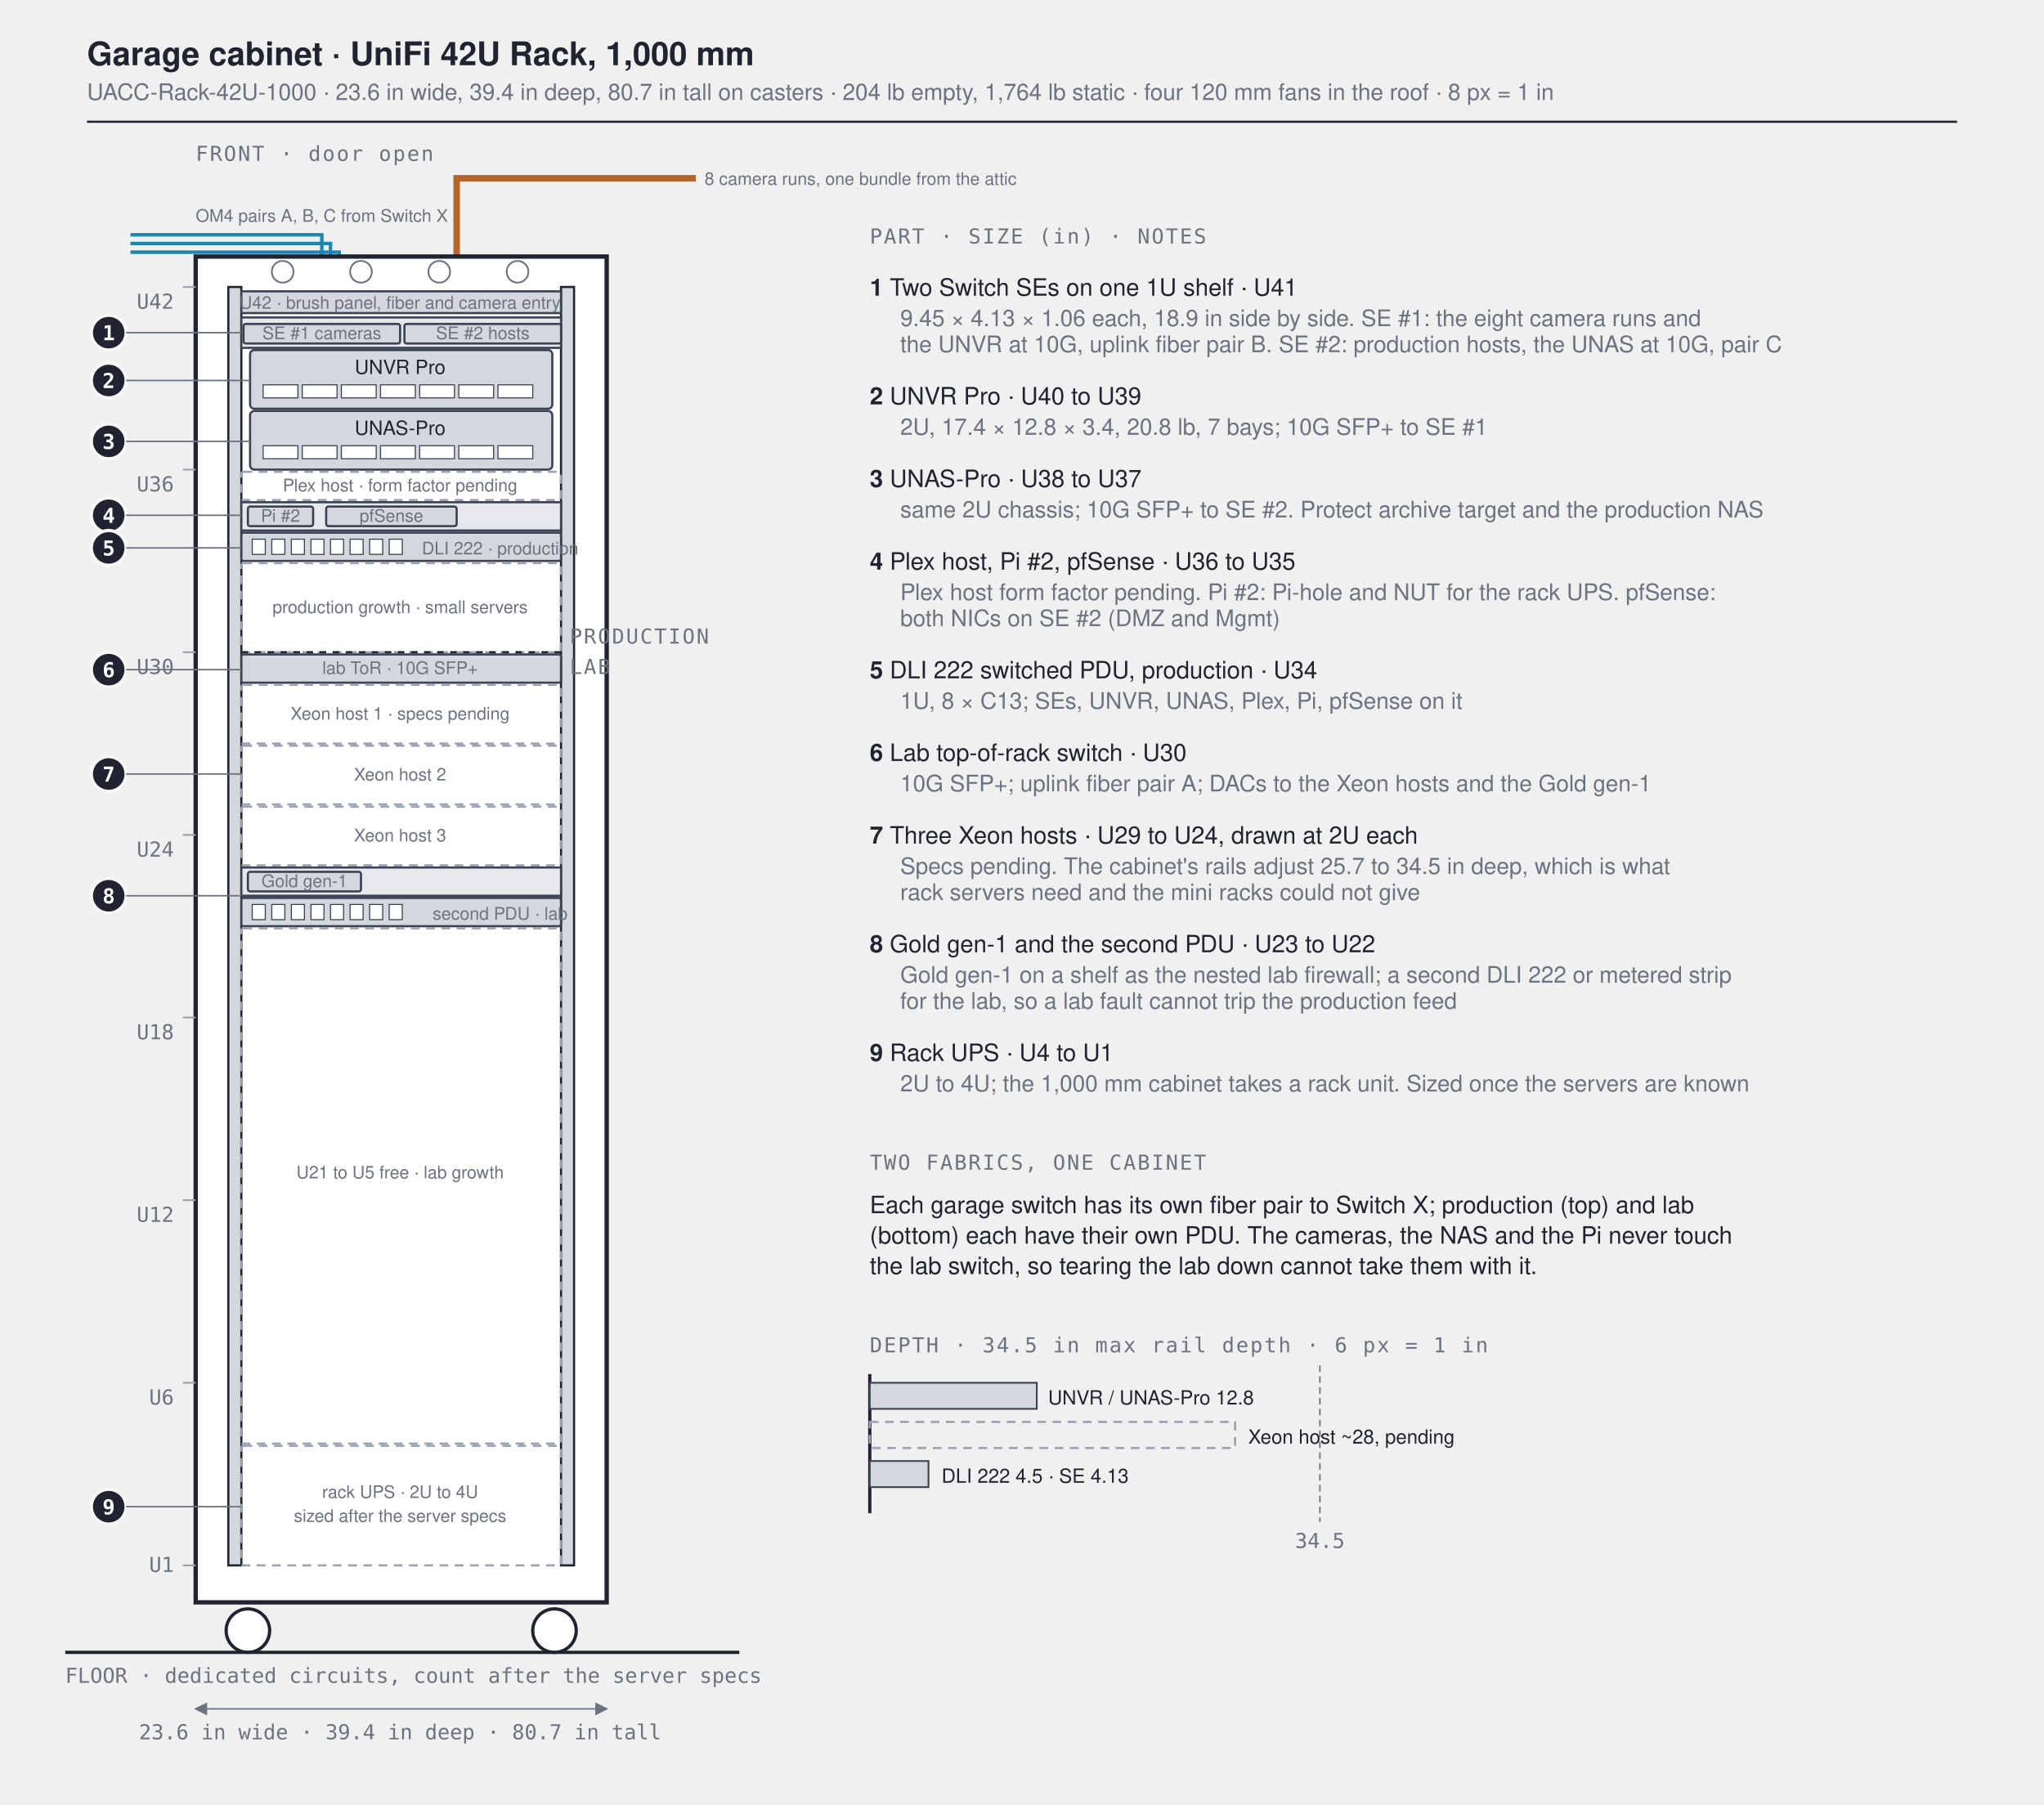
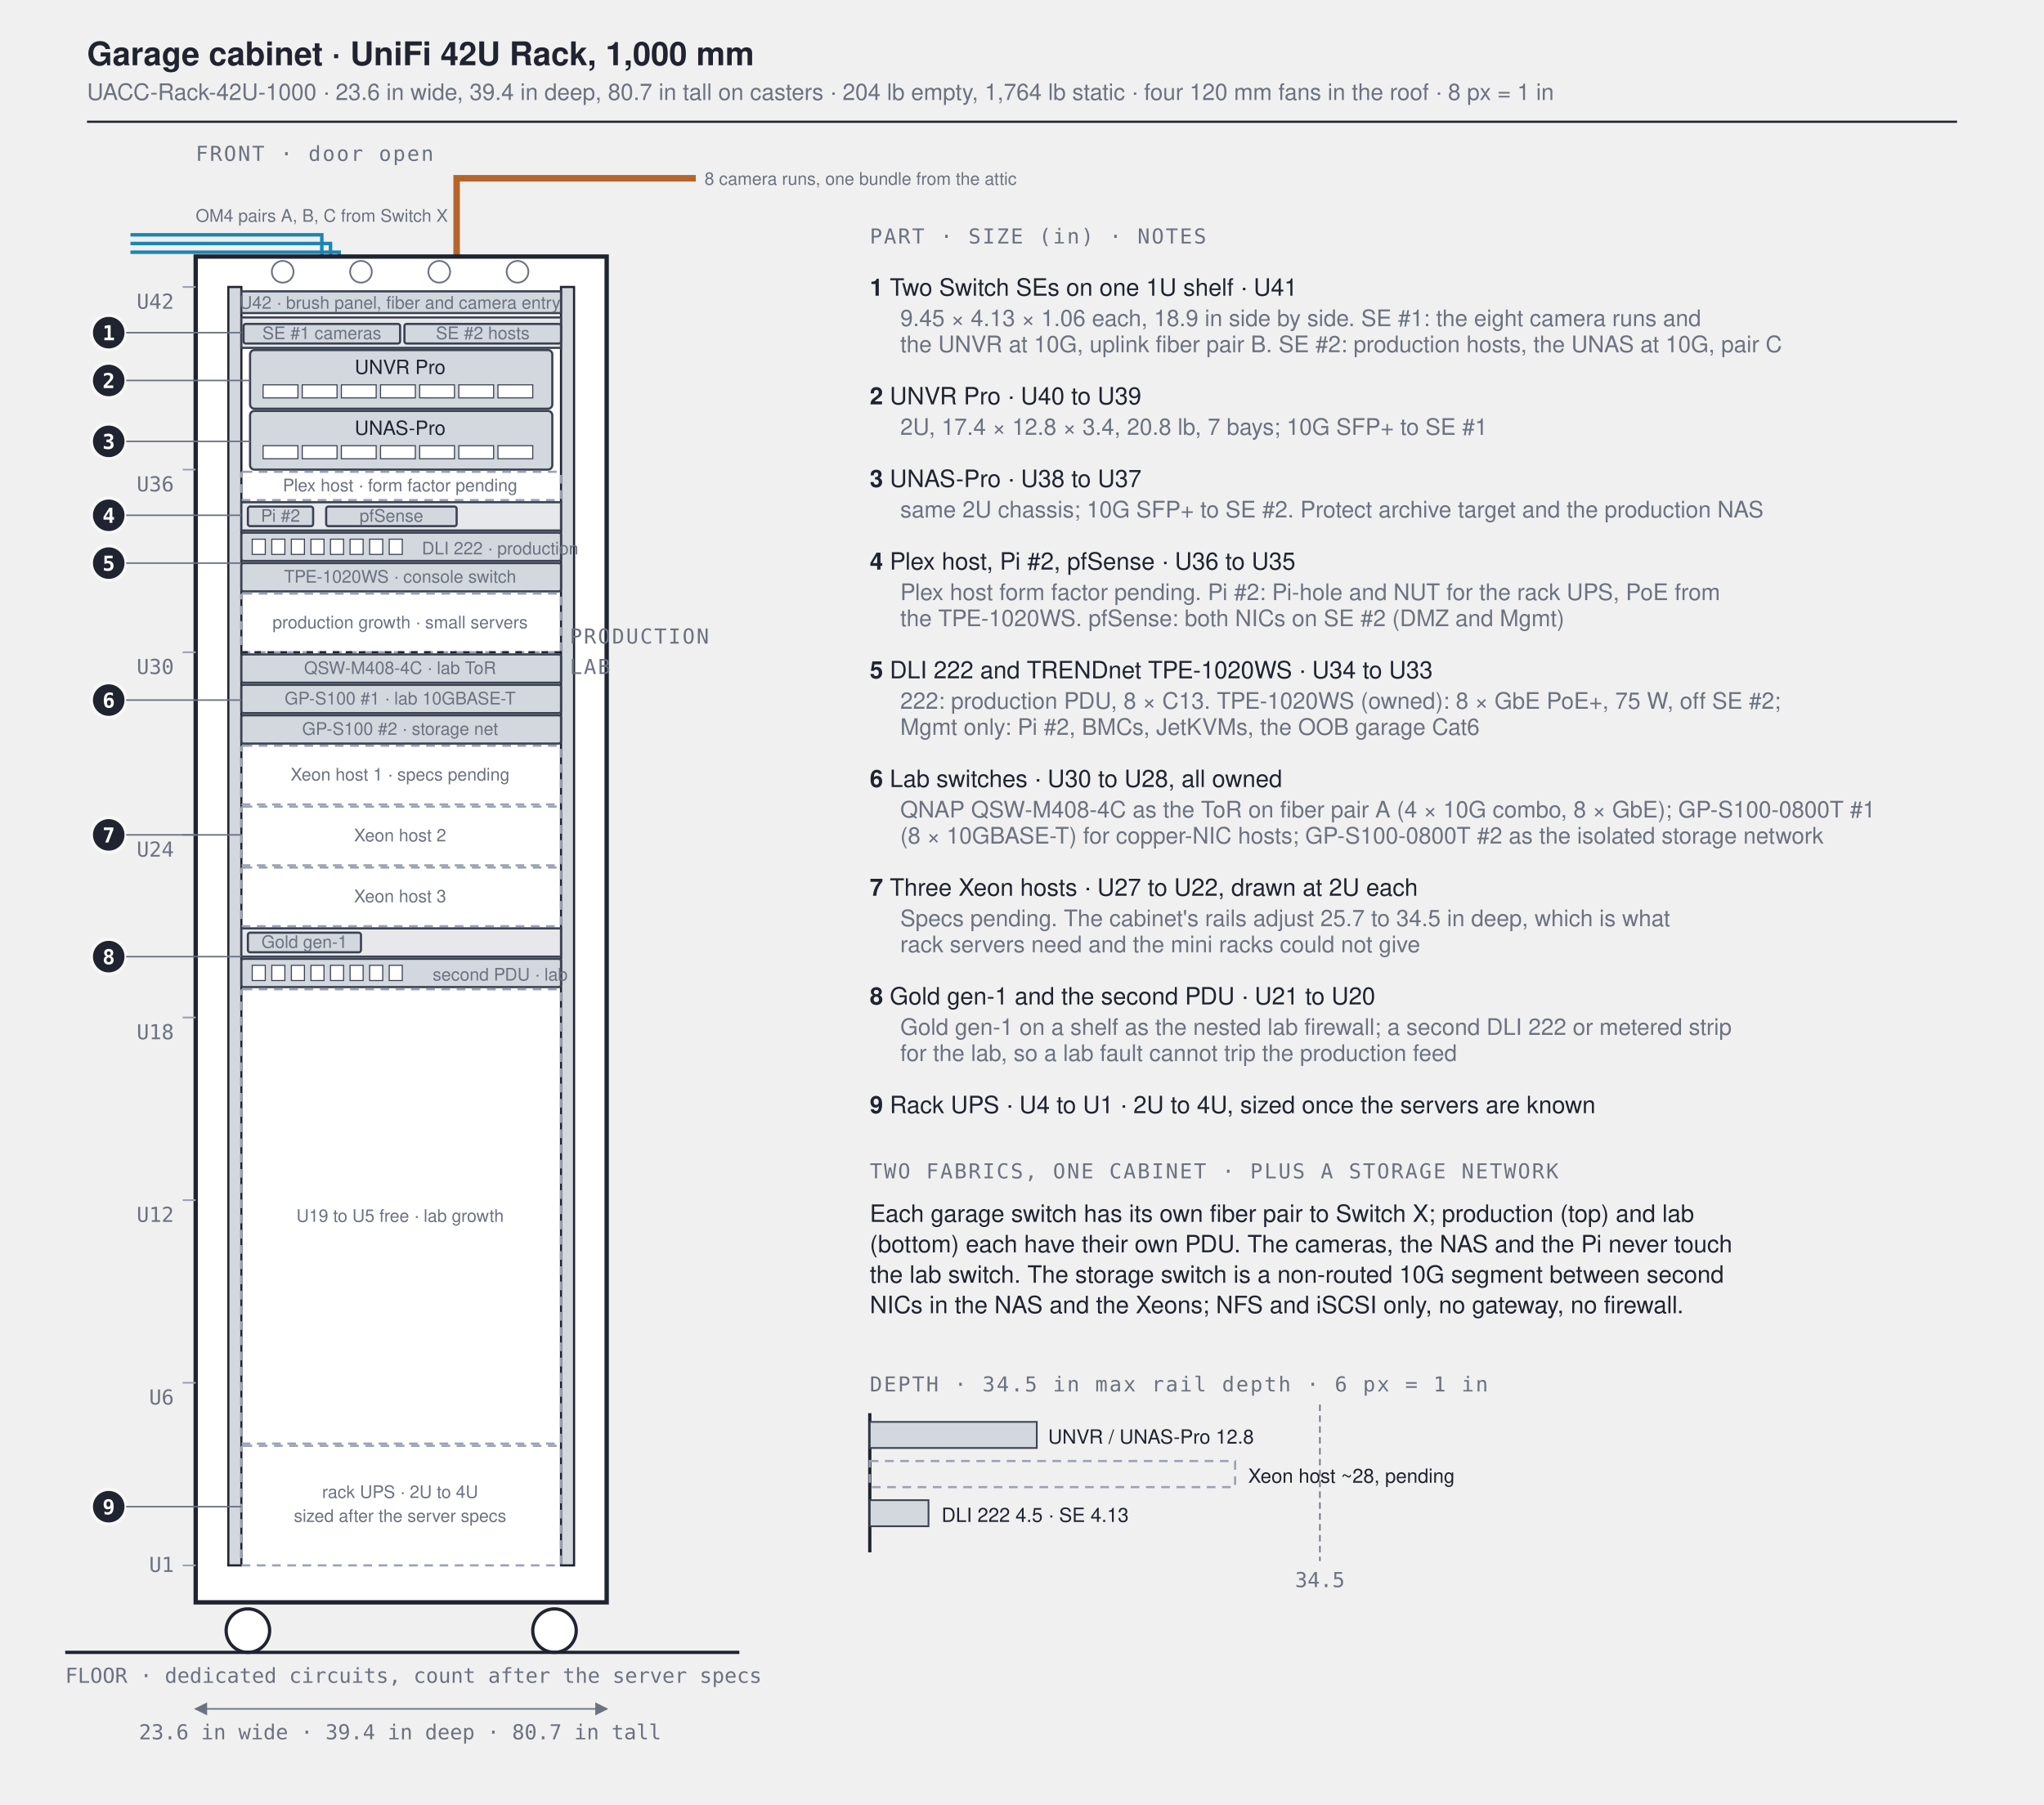
- <svg xmlns="http://www.w3.org/2000/svg" viewBox="0 0 940 830" style="background:#f7f7f5" role="img" aria-label="Shop drawing of the garage cabinet: a UniFi 42U 1,000 mm rack holding two fabrics. Production at the top: both Switch SEs on one shelf, the UNVR Pro, the UNAS-Pro, the Plex host, a Raspberry Pi and the pfSense box, and a DLI 222 PDU. Lab below: the 10G top-of-rack switch, three Xeon servers, the Gold gen-1 and a second PDU. A rack UPS at the base. Three fiber pairs from the closet and the eight camera runs from the attic enter at the top.">
+ <svg xmlns="http://www.w3.org/2000/svg" viewBox="0 0 940 830" style="background:#f7f7f5" role="img" aria-label="Shop drawing of the garage cabinet: a UniFi 42U 1,000 mm rack holding two fabrics. Production at the top: both Switch SEs on one shelf, the UNVR Pro, the UNAS-Pro, the Plex host, a Raspberry Pi and the pfSense box, and a DLI 222 PDU. Lab below: the owned QNAP and GiGaPlus lab switches, a storage switch, three Xeon servers, the Gold gen-1 and a second PDU. A rack UPS at the base. Three fiber pairs from the closet and the eight camera runs from the attic enter at the top.">
  <style>
  svg { font-family: -apple-system, "Segoe UI", Helvetica, Arial, sans-serif; }
  .t-title { font-size: 15px; font-weight: 600; fill: #1f2430; }
  .t-sub { font-size: 10.5px; fill: #6b7280; }
  .t-key { font-size: 11px; fill: #1f2430; }
  .t-dim { font-family: ui-monospace, SFMono-Regular, Menlo, Consolas, monospace; font-size: 9.5px; fill: #6b7280; }
  .t-h { font-family: ui-monospace, SFMono-Regular, Menlo, Consolas, monospace; font-size: 9.5px; fill: #6b7280; letter-spacing: 0.08em; }
  .t-in { font-size: 9px; fill: #1f2430; }
  .t-in2 { font-size: 8px; fill: #6b7280; }
  .frame { fill: #ffffff; stroke: #1f2430; stroke-width: 2; }
  .post { fill: #d3d7de; stroke: #1f2430; stroke-width: 1; }
  .part { fill: #e6e8ec; stroke: #3b4252; stroke-width: 1; }
  .part-d { fill: #d3d7de; stroke: #3b4252; stroke-width: 1; }
  .ghost { fill: none; stroke: #9aa2b3; stroke-width: 1; stroke-dasharray: 4 3; }
  .tick { stroke: #9aa2b3; stroke-width: 0.8; }
  .cu { stroke: #b5652b; fill: none; }
  .fb { stroke: #1c86b0; fill: none; }
  .callout circle { fill: #1f2430; stroke: #f7f7f5; stroke-width: 1.5; }
  .callout text { fill: #ffffff; font-family: ui-monospace, Menlo, monospace; font-size: 9.5px; font-weight: 600; text-anchor: middle; }
  .lead { stroke: #6b7280; stroke-width: 0.7; }
  .dl { stroke: #6b7280; stroke-width: 0.7; }
  .depth-bar { fill: #d3d7de; stroke: #3b4252; stroke-width: 0.8; }
  .fan { fill: none; stroke: #6b7280; stroke-width: 0.8; }
</style>
  <defs>
    <marker id="ar" viewBox="0 0 8 8" refX="7" refY="4" markerWidth="6" markerHeight="6" markerUnits="userSpaceOnUse" orient="auto-start-reverse">
      <path d="M0,0 L8,4 L0,8 z" fill="#6b7280" />
    </marker>
  </defs>
  <text x="40" y="30" class="t-title">Garage cabinet · UniFi 42U Rack, 1,000 mm</text>
  <text x="40" y="46" class="t-sub">UACC-Rack-42U-1000 · 23.6 in wide, 39.4 in deep, 80.7 in tall on casters · 204 lb empty, 1,764 lb static · four 120 mm fans in the roof · 8 px = 1 in</text>
  <line x1="40" y1="56" x2="900" y2="56" stroke="#1f2430" stroke-width="1" />
  <g transform="translate(90 118)">
    <text x="0" y="-44" class="t-h">FRONT · door open</text>
    <path d="M-30,-10 L58,-10 L58,10" class="fb" stroke-width="1.6" />
    <path d="M-30,-6 L62,-6 L62,10" class="fb" stroke-width="1.6" />
    <path d="M-30,-2 L66,-2 L66,10" class="fb" stroke-width="1.6" />
    <text x="0" y="-16" class="t-in2">OM4 pairs A, B, C from Switch X</text>
    <path d="M230,-36 L120,-36 L120,10" class="cu" stroke-width="3" />
    <text x="234" y="-33" class="t-in2">8 camera runs, one bundle from the attic</text>
    <rect x="0" y="0" width="189" height="619" class="frame" />
    <g class="fan">
      <circle cx="40" cy="7" r="5" />
      <circle cx="76" cy="7" r="5" />
      <circle cx="112" cy="7" r="5" />
      <circle cx="148" cy="7" r="5" />
    </g>
    <circle cx="24" cy="632" r="10" fill="#ffffff" stroke="#1f2430" stroke-width="1.5" />
    <circle cx="165" cy="632" r="10" fill="#ffffff" stroke="#1f2430" stroke-width="1.5" />
    <rect x="15" y="14" width="6" height="588" class="post" />
    <rect x="168" y="14" width="6" height="588" class="post" />
    <g class="tick">
      <line x1="-6" y1="14" x2="0" y2="14" />
      <line x1="-6" y1="98" x2="0" y2="98" />
      <line x1="-6" y1="182" x2="0" y2="182" />
      <line x1="-6" y1="266" x2="0" y2="266" />
      <line x1="-6" y1="350" x2="0" y2="350" />
      <line x1="-6" y1="434" x2="0" y2="434" />
      <line x1="-6" y1="518" x2="0" y2="518" />
      <line x1="-6" y1="602" x2="0" y2="602" />
    </g>
    <g class="t-dim" text-anchor="end">
      <text x="-10" y="24">U42</text>
      <text x="-10" y="108">U36</text>
      <text x="-10" y="192">U30</text>
      <text x="-10" y="276">U24</text>
      <text x="-10" y="360">U18</text>
      <text x="-10" y="444">U12</text>
      <text x="-10" y="528">U6</text>
      <text x="-10" y="605">U1</text>
    </g>
    <rect x="21" y="16" width="147" height="10" class="part-d" />
    <text x="94" y="24" class="t-in2" text-anchor="middle">U42 · brush panel, fiber and camera entry</text>
    <rect x="21" y="28" width="147" height="14" class="part" />
    <rect x="22" y="31" width="72" height="9" class="part-d" rx="1" />
    <text x="58" y="38" class="t-in2" text-anchor="middle">SE #1 cameras</text>
    <rect x="96" y="31" width="72" height="9" class="part-d" rx="1" />
    <text x="132" y="38" class="t-in2" text-anchor="middle">SE #2 hosts</text>
    <rect x="25" y="43" width="139" height="27" class="part-d" rx="2" />
    <text x="94" y="54" class="t-in" text-anchor="middle">UNVR Pro</text>
    <g fill="#ffffff" stroke="#3b4252" stroke-width="0.5">
      <rect x="31" y="59" width="16" height="6" />
      <rect x="49" y="59" width="16" height="6" />
      <rect x="67" y="59" width="16" height="6" />
      <rect x="85" y="59" width="16" height="6" />
      <rect x="103" y="59" width="16" height="6" />
      <rect x="121" y="59" width="16" height="6" />
      <rect x="139" y="59" width="16" height="6" />
    </g>
    <rect x="25" y="71" width="139" height="27" class="part-d" rx="2" />
    <text x="94" y="82" class="t-in" text-anchor="middle">UNAS-Pro</text>
    <g fill="#ffffff" stroke="#3b4252" stroke-width="0.5">
      <rect x="31" y="87" width="16" height="6" />
      <rect x="49" y="87" width="16" height="6" />
      <rect x="67" y="87" width="16" height="6" />
      <rect x="85" y="87" width="16" height="6" />
      <rect x="103" y="87" width="16" height="6" />
      <rect x="121" y="87" width="16" height="6" />
      <rect x="139" y="87" width="16" height="6" />
    </g>
    <rect x="21" y="99" width="147" height="13" class="ghost" rx="1" />
    <text x="94" y="108" class="t-in2" text-anchor="middle">Plex host · form factor pending</text>
    <rect x="21" y="113" width="147" height="13" class="part" />
    <rect x="24" y="115" width="30" height="9" class="part-d" rx="1" />
    <text x="39" y="122" class="t-in2" text-anchor="middle">Pi #2</text>
    <rect x="60" y="115" width="60" height="9" class="part-d" rx="1" />
    <text x="90" y="122" class="t-in2" text-anchor="middle">pfSense</text>
    <rect x="21" y="127" width="147" height="13" class="part-d" rx="1" />
    <g fill="#ffffff" stroke="#3b4252" stroke-width="0.5">
      <rect x="26" y="130" width="6" height="7" />
      <rect x="35" y="130" width="6" height="7" />
      <rect x="44" y="130" width="6" height="7" />
      <rect x="53" y="130" width="6" height="7" />
      <rect x="62" y="130" width="6" height="7" />
      <rect x="71" y="130" width="6" height="7" />
      <rect x="80" y="130" width="6" height="7" />
      <rect x="89" y="130" width="6" height="7" />
    </g>
    <text x="140" y="137" class="t-in2" text-anchor="middle">DLI 222 · production</text>
-     <rect x="21" y="141" width="147" height="41" class="ghost" rx="1" />
-     <text x="94" y="164" class="t-in2" text-anchor="middle">production growth · small servers</text>
+     <rect x="21" y="141" width="147" height="13" class="part-d" rx="1" />
+     <text x="94" y="150" class="t-in2" text-anchor="middle">TPE-1020WS · console switch</text>
+     <rect x="21" y="155" width="147" height="27" class="ghost" rx="1" />
+     <text x="94" y="171" class="t-in2" text-anchor="middle">production growth · small servers</text>
    <line x1="21" y1="182" x2="168" y2="182" stroke="#1f2430" stroke-width="1" stroke-dasharray="3 3" />
    <text x="172" y="178" class="t-h" font-size="8">PRODUCTION</text>
    <text x="172" y="192" class="t-h" font-size="8">LAB</text>
    <rect x="21" y="183" width="147" height="13" class="part-d" rx="1" />
-     <text x="94" y="192" class="t-in2" text-anchor="middle">lab ToR · 10G SFP+</text>
-     <rect x="21" y="197" width="147" height="27" class="ghost" rx="1" />
-     <text x="94" y="213" class="t-in2" text-anchor="middle">Xeon host 1 · specs pending</text>
+     <text x="94" y="192" class="t-in2" text-anchor="middle">QSW-M408-4C · lab ToR</text>
+     <rect x="21" y="197" width="147" height="13" class="part-d" rx="1" />
+     <text x="94" y="206" class="t-in2" text-anchor="middle">GP-S100 #1 · lab 10GBASE-T</text>
+     <rect x="21" y="211" width="147" height="13" class="part-d" rx="1" />
+     <text x="94" y="220" class="t-in2" text-anchor="middle">GP-S100 #2 · storage net</text>
    <rect x="21" y="225" width="147" height="27" class="ghost" rx="1" />
-     <text x="94" y="241" class="t-in2" text-anchor="middle">Xeon host 2</text>
+     <text x="94" y="241" class="t-in2" text-anchor="middle">Xeon host 1 · specs pending</text>
    <rect x="21" y="253" width="147" height="27" class="ghost" rx="1" />
-     <text x="94" y="269" class="t-in2" text-anchor="middle">Xeon host 3</text>
-     <rect x="21" y="281" width="147" height="13" class="part" />
-     <rect x="24" y="283" width="52" height="9" class="part-d" rx="1" />
-     <text x="50" y="290" class="t-in2" text-anchor="middle">Gold gen-1</text>
-     <rect x="21" y="295" width="147" height="13" class="part-d" rx="1" />
-     <g fill="#ffffff" stroke="#3b4252" stroke-width="0.5">
-       <rect x="26" y="298" width="6" height="7" />
-       <rect x="35" y="298" width="6" height="7" />
-       <rect x="44" y="298" width="6" height="7" />
-       <rect x="53" y="298" width="6" height="7" />
-       <rect x="62" y="298" width="6" height="7" />
-       <rect x="71" y="298" width="6" height="7" />
-       <rect x="80" y="298" width="6" height="7" />
-       <rect x="89" y="298" width="6" height="7" />
-     </g>
-     <text x="140" y="305" class="t-in2" text-anchor="middle">second PDU · lab</text>
-     <rect x="21" y="309" width="147" height="237" class="ghost" rx="1" />
-     <text x="94" y="424" class="t-in2" text-anchor="middle">U21 to U5 free · lab growth</text>
+     <text x="94" y="269" class="t-in2" text-anchor="middle">Xeon host 2</text>
+     <rect x="21" y="281" width="147" height="27" class="ghost" rx="1" />
+     <text x="94" y="297" class="t-in2" text-anchor="middle">Xeon host 3</text>
+     <rect x="21" y="309" width="147" height="13" class="part" />
+     <rect x="24" y="311" width="52" height="9" class="part-d" rx="1" />
+     <text x="50" y="318" class="t-in2" text-anchor="middle">Gold gen-1</text>
+     <rect x="21" y="323" width="147" height="13" class="part-d" rx="1" />
+     <g fill="#ffffff" stroke="#3b4252" stroke-width="0.5">
+       <rect x="26" y="326" width="6" height="7" />
+       <rect x="35" y="326" width="6" height="7" />
+       <rect x="44" y="326" width="6" height="7" />
+       <rect x="53" y="326" width="6" height="7" />
+       <rect x="62" y="326" width="6" height="7" />
+       <rect x="71" y="326" width="6" height="7" />
+       <rect x="80" y="326" width="6" height="7" />
+       <rect x="89" y="326" width="6" height="7" />
+     </g>
+     <text x="140" y="333" class="t-in2" text-anchor="middle">second PDU · lab</text>
+     <rect x="21" y="337" width="147" height="209" class="ghost" rx="1" />
+     <text x="94" y="444" class="t-in2" text-anchor="middle">U19 to U5 free · lab growth</text>
    <rect x="21" y="547" width="147" height="55" class="ghost" rx="1" />
    <text x="94" y="571" class="t-in2" text-anchor="middle">rack UPS · 2U to 4U</text>
    <text x="94" y="582" class="t-in2" text-anchor="middle">sized after the server specs</text>
    <g class="callout">
      <circle cx="-40" cy="35" r="8" />
      <text x="-40" y="38.5">1</text>
      <circle cx="-40" cy="57" r="8" />
      <text x="-40" y="60.5">2</text>
      <circle cx="-40" cy="85" r="8" />
      <text x="-40" y="88.5">3</text>
      <circle cx="-40" cy="119" r="8" />
      <text x="-40" y="122.5">4</text>
-       <circle cx="-40" cy="134" r="8" />
-       <text x="-40" y="137.5">5</text>
-       <circle cx="-40" cy="190" r="8" />
-       <text x="-40" y="193.5">6</text>
-       <circle cx="-40" cy="238" r="8" />
-       <text x="-40" y="241.5">7</text>
-       <circle cx="-40" cy="294" r="8" />
-       <text x="-40" y="297.5">8</text>
+       <circle cx="-40" cy="141" r="8" />
+       <text x="-40" y="144.5">5</text>
+       <circle cx="-40" cy="204" r="8" />
+       <text x="-40" y="207.5">6</text>
+       <circle cx="-40" cy="266" r="8" />
+       <text x="-40" y="269.5">7</text>
+       <circle cx="-40" cy="322" r="8" />
+       <text x="-40" y="325.5">8</text>
      <circle cx="-40" cy="575" r="8" />
      <text x="-40" y="578.5">9</text>
    </g>
    <g class="lead">
      <line x1="-32" y1="35" x2="21" y2="35" />
      <line x1="-32" y1="57" x2="25" y2="57" />
      <line x1="-32" y1="85" x2="25" y2="85" />
      <line x1="-32" y1="119" x2="21" y2="119" />
-       <line x1="-32" y1="134" x2="21" y2="134" />
-       <line x1="-32" y1="190" x2="21" y2="190" />
-       <line x1="-32" y1="238" x2="21" y2="238" />
-       <line x1="-32" y1="294" x2="21" y2="294" />
+       <line x1="-32" y1="141" x2="21" y2="141" />
+       <line x1="-32" y1="204" x2="21" y2="204" />
+       <line x1="-32" y1="266" x2="21" y2="266" />
+       <line x1="-32" y1="322" x2="21" y2="322" />
      <line x1="-32" y1="575" x2="21" y2="575" />
    </g>
    <line x1="-60" y1="642" x2="250" y2="642" stroke="#1f2430" stroke-width="1.5" />
    <text x="-60" y="656" class="t-dim">FLOOR · dedicated circuits, count after the server specs</text>
    <line x1="0" y1="668" x2="189" y2="668" class="dl" marker-start="url(#ar)" marker-end="url(#ar)" />
    <text x="94" y="682" class="t-dim" text-anchor="middle">23.6 in wide · 39.4 in deep · 80.7 in tall</text>
  </g>
  <g transform="translate(400 112)">
    <text x="0" y="0" class="t-h">PART · SIZE (in) · NOTES</text>
    <text x="0" y="24" class="t-key">
      <tspan font-weight="600">1</tspan>  Two Switch SEs on one 1U shelf · U41</text>
    <text x="14" y="38" class="t-sub">9.45 × 4.13 × 1.06 each, 18.9 in side by side. SE #1: the eight camera runs and</text>
    <text x="14" y="50" class="t-sub">the UNVR at 10G, uplink fiber pair B. SE #2: production hosts, the UNAS at 10G, pair C</text>
    <text x="0" y="74" class="t-key">
      <tspan font-weight="600">2</tspan>  UNVR Pro · U40 to U39</text>
    <text x="14" y="88" class="t-sub">2U, 17.4 × 12.8 × 3.4, 20.8 lb, 7 bays; 10G SFP+ to SE #1</text>
    <text x="0" y="112" class="t-key">
      <tspan font-weight="600">3</tspan>  UNAS-Pro · U38 to U37</text>
    <text x="14" y="126" class="t-sub">same 2U chassis; 10G SFP+ to SE #2. Protect archive target and the production NAS</text>
    <text x="0" y="150" class="t-key">
      <tspan font-weight="600">4</tspan>  Plex host, Pi #2, pfSense · U36 to U35</text>
-     <text x="14" y="164" class="t-sub">Plex host form factor pending. Pi #2: Pi-hole and NUT for the rack UPS. pfSense:</text>
-     <text x="14" y="176" class="t-sub">both NICs on SE #2 (DMZ and Mgmt)</text>
+     <text x="14" y="164" class="t-sub">Plex host form factor pending. Pi #2: Pi-hole and NUT for the rack UPS, PoE from</text>
+     <text x="14" y="176" class="t-sub">the TPE-1020WS. pfSense: both NICs on SE #2 (DMZ and Mgmt)</text>
    <text x="0" y="200" class="t-key">
-       <tspan font-weight="600">5</tspan>  DLI 222 switched PDU, production · U34</text>
-     <text x="14" y="214" class="t-sub">1U, 8 × C13; SEs, UNVR, UNAS, Plex, Pi, pfSense on it</text>
-     <text x="0" y="238" class="t-key">
-       <tspan font-weight="600">6</tspan>  Lab top-of-rack switch · U30</text>
-     <text x="14" y="252" class="t-sub">10G SFP+; uplink fiber pair A; DACs to the Xeon hosts and the Gold gen-1</text>
-     <text x="0" y="276" class="t-key">
-       <tspan font-weight="600">7</tspan>  Three Xeon hosts · U29 to U24, drawn at 2U each</text>
-     <text x="14" y="290" class="t-sub">Specs pending. The cabinet's rails adjust 25.7 to 34.5 in deep, which is what</text>
-     <text x="14" y="302" class="t-sub">rack servers need and the mini racks could not give</text>
-     <text x="0" y="326" class="t-key">
-       <tspan font-weight="600">8</tspan>  Gold gen-1 and the second PDU · U23 to U22</text>
-     <text x="14" y="340" class="t-sub">Gold gen-1 on a shelf as the nested lab firewall; a second DLI 222 or metered strip</text>
-     <text x="14" y="352" class="t-sub">for the lab, so a lab fault cannot trip the production feed</text>
-     <text x="0" y="376" class="t-key">
-       <tspan font-weight="600">9</tspan>  Rack UPS · U4 to U1</text>
-     <text x="14" y="390" class="t-sub">2U to 4U; the 1,000 mm cabinet takes a rack unit. Sized once the servers are known</text>
-     <text x="0" y="426" class="t-h">TWO FABRICS, ONE CABINET</text>
-     <text x="0" y="446" class="t-key">Each garage switch has its own fiber pair to Switch X; production (top) and lab</text>
-     <text x="0" y="460" class="t-key">(bottom) each have their own PDU. The cameras, the NAS and the Pi never touch</text>
-     <text x="0" y="474" class="t-key">the lab switch, so tearing the lab down cannot take them with it.</text>
-     <text x="0" y="510" class="t-h">DEPTH · 34.5 in max rail depth · 6 px = 1 in</text>
-     <g transform="translate(0 520)">
+       <tspan font-weight="600">5</tspan>  DLI 222 and TRENDnet TPE-1020WS · U34 to U33</text>
+     <text x="14" y="214" class="t-sub">222: production PDU, 8 × C13. TPE-1020WS (owned): 8 × GbE PoE+, 75 W, off SE #2;</text>
+     <text x="14" y="226" class="t-sub">Mgmt only: Pi #2, BMCs, JetKVMs, the OOB garage Cat6</text>
+     <text x="0" y="250" class="t-key">
+       <tspan font-weight="600">6</tspan>  Lab switches · U30 to U28, all owned</text>
+     <text x="14" y="264" class="t-sub">QNAP QSW-M408-4C as the ToR on fiber pair A (4 × 10G combo, 8 × GbE); GP-S100-0800T #1</text>
+     <text x="14" y="276" class="t-sub">(8 × 10GBASE-T) for copper-NIC hosts; GP-S100-0800T #2 as the isolated storage network</text>
+     <text x="0" y="300" class="t-key">
+       <tspan font-weight="600">7</tspan>  Three Xeon hosts · U27 to U22, drawn at 2U each</text>
+     <text x="14" y="314" class="t-sub">Specs pending. The cabinet's rails adjust 25.7 to 34.5 in deep, which is what</text>
+     <text x="14" y="326" class="t-sub">rack servers need and the mini racks could not give</text>
+     <text x="0" y="350" class="t-key">
+       <tspan font-weight="600">8</tspan>  Gold gen-1 and the second PDU · U21 to U20</text>
+     <text x="14" y="364" class="t-sub">Gold gen-1 on a shelf as the nested lab firewall; a second DLI 222 or metered strip</text>
+     <text x="14" y="376" class="t-sub">for the lab, so a lab fault cannot trip the production feed</text>
+     <text x="0" y="400" class="t-key">
+       <tspan font-weight="600">9</tspan>  Rack UPS · U4 to U1 · 2U to 4U, sized once the servers are known</text>
+     <text x="0" y="430" class="t-h">TWO FABRICS, ONE CABINET · PLUS A STORAGE NETWORK</text>
+     <text x="0" y="450" class="t-key">Each garage switch has its own fiber pair to Switch X; production (top) and lab</text>
+     <text x="0" y="464" class="t-key">(bottom) each have their own PDU. The cameras, the NAS and the Pi never touch</text>
+     <text x="0" y="478" class="t-key">the lab switch. The storage switch is a non-routed 10G segment between second</text>
+     <text x="0" y="492" class="t-key">NICs in the NAS and the Xeons; NFS and iSCSI only, no gateway, no firewall.</text>
+     <text x="0" y="528" class="t-h">DEPTH · 34.5 in max rail depth · 6 px = 1 in</text>
+     <g transform="translate(0 538)">
      <line x1="0" y1="0" x2="0" y2="64" stroke="#1f2430" stroke-width="1.5" />
      <line x1="207" y1="-4" x2="207" y2="68" stroke="#6b7280" stroke-width="0.7" stroke-dasharray="3 2" />
      <rect x="0" y="4" width="76.8" height="12" class="depth-bar" />
      <text x="82" y="14" class="t-in">UNVR / UNAS-Pro 12.8</text>
      <rect x="0" y="22" width="168" height="12" class="ghost" />
      <text x="174" y="32" class="t-in">Xeon host ~28, pending</text>
      <rect x="0" y="40" width="27" height="12" class="depth-bar" />
      <text x="33" y="50" class="t-in">DLI 222 4.5 · SE 4.13</text>
      <text x="207" y="80" class="t-dim" text-anchor="middle">34.5</text>
    </g>
  </g>
</svg>
